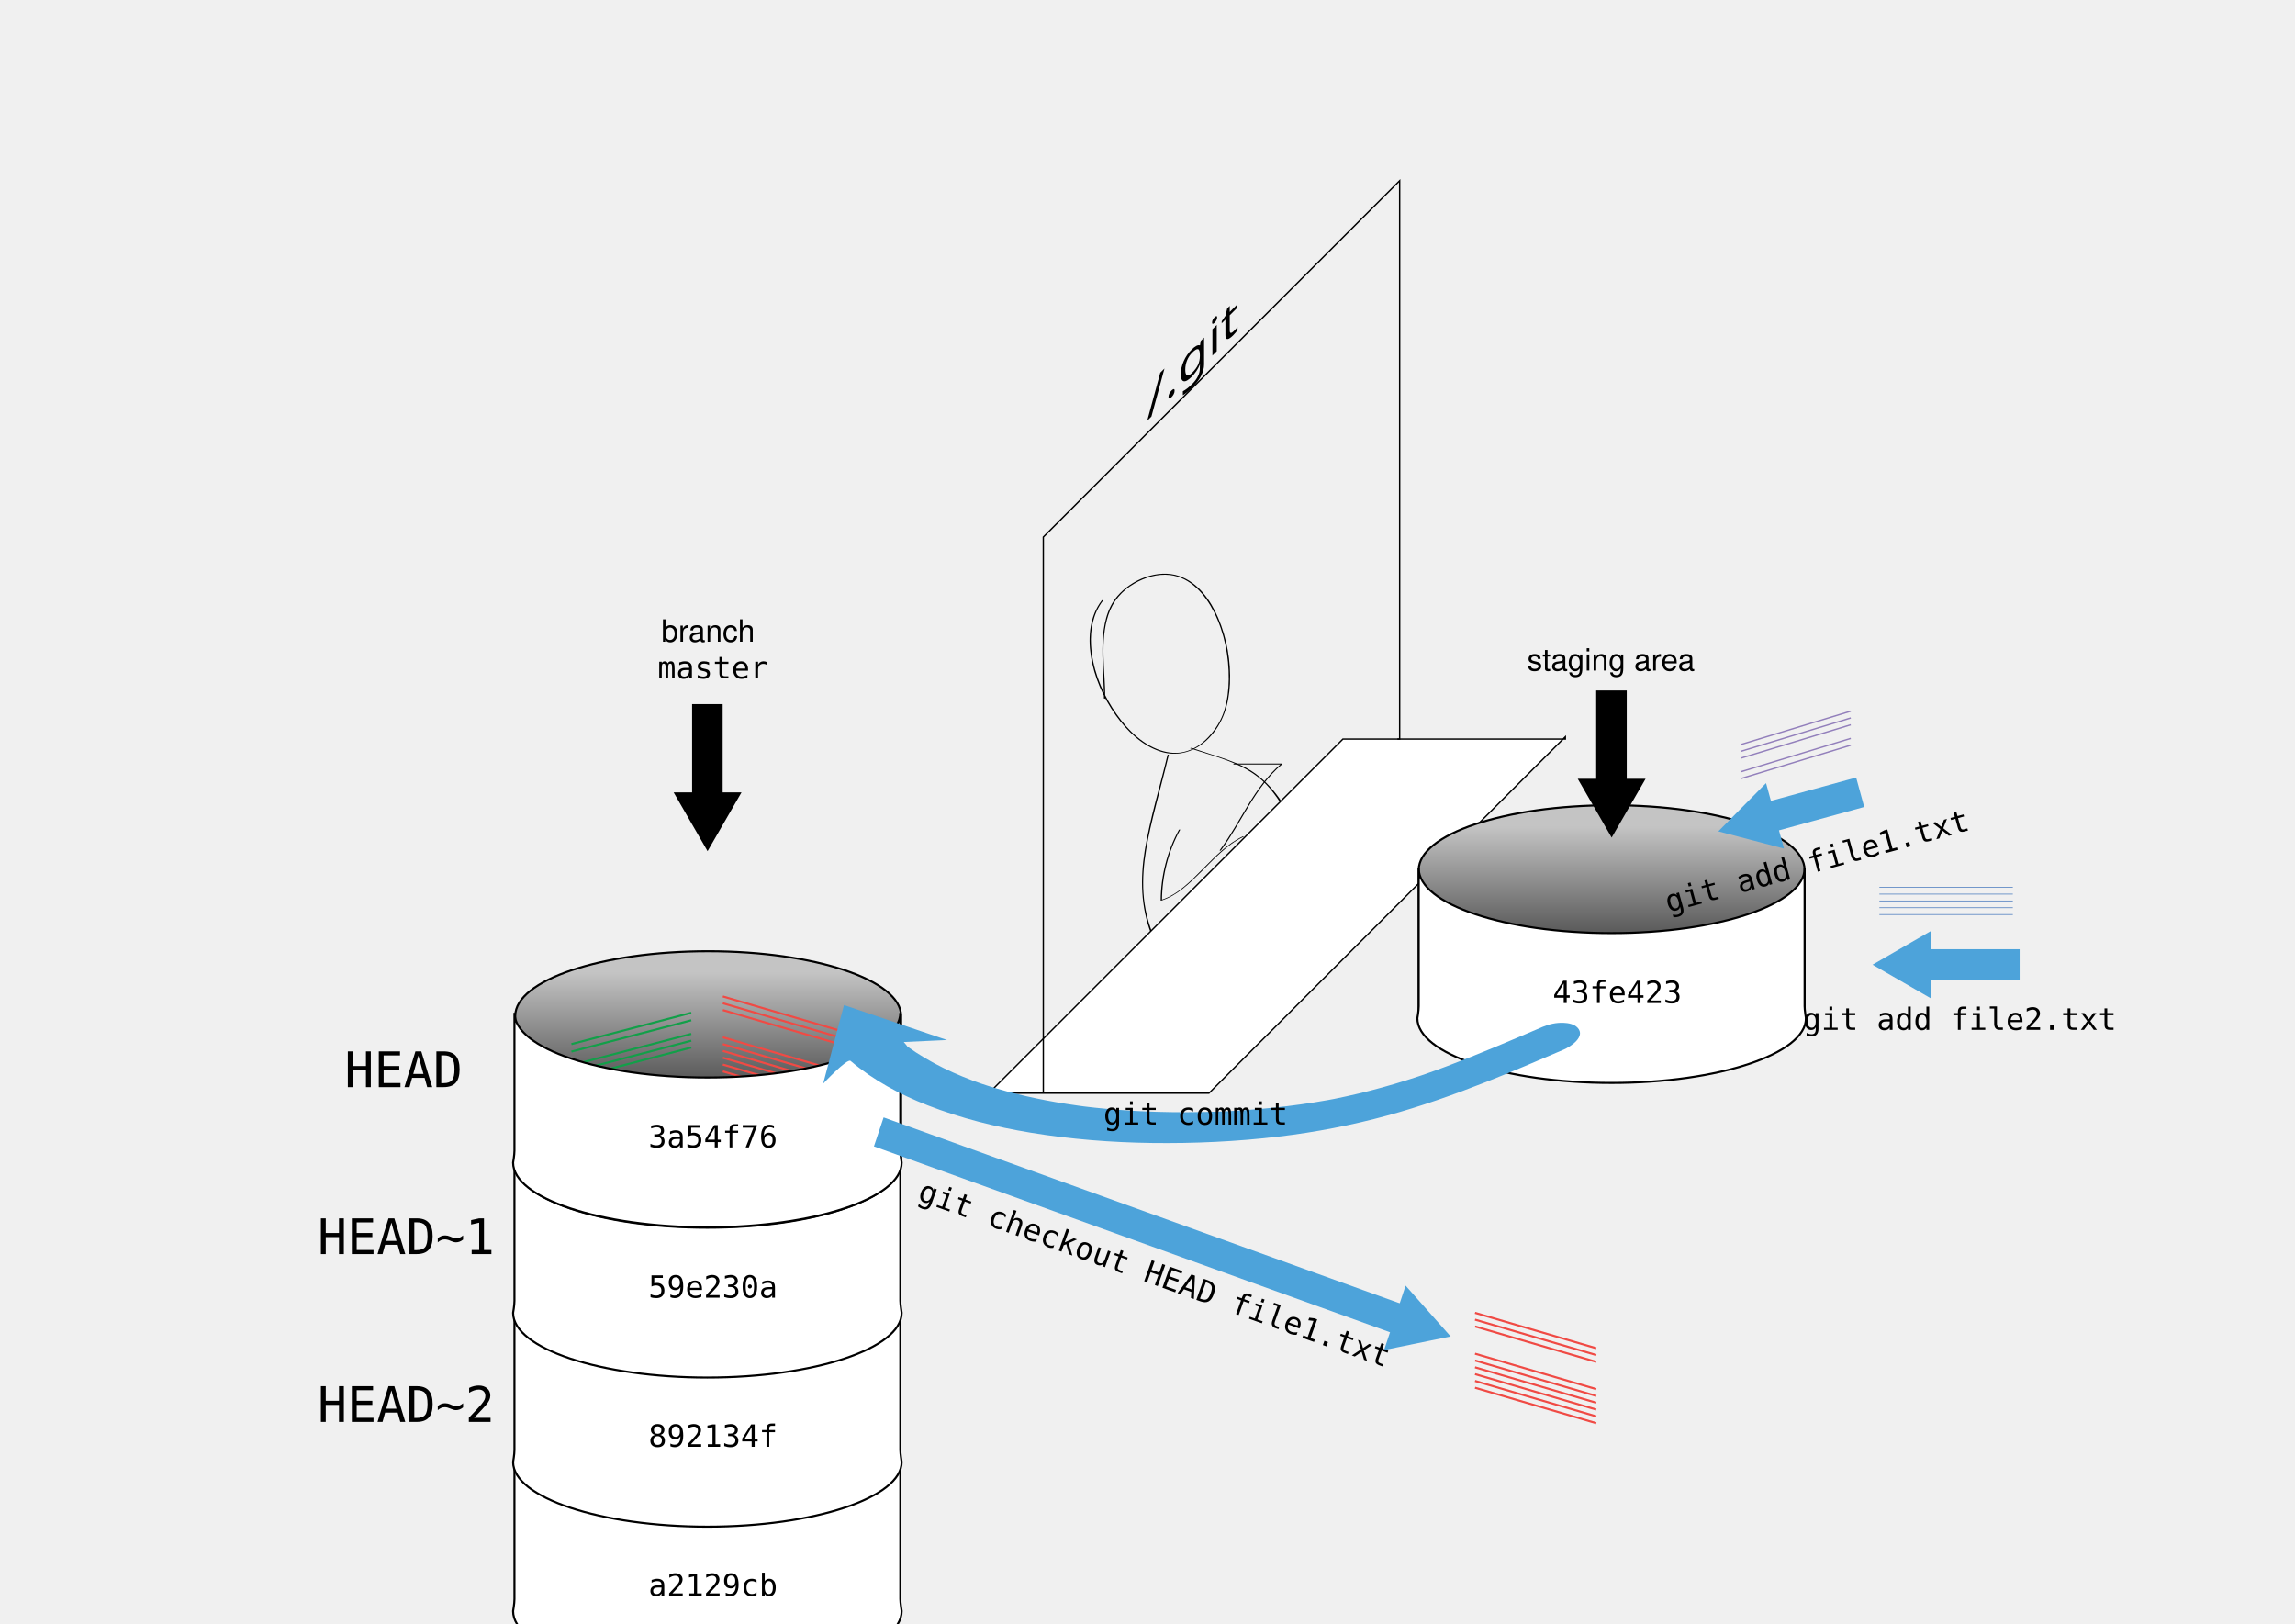
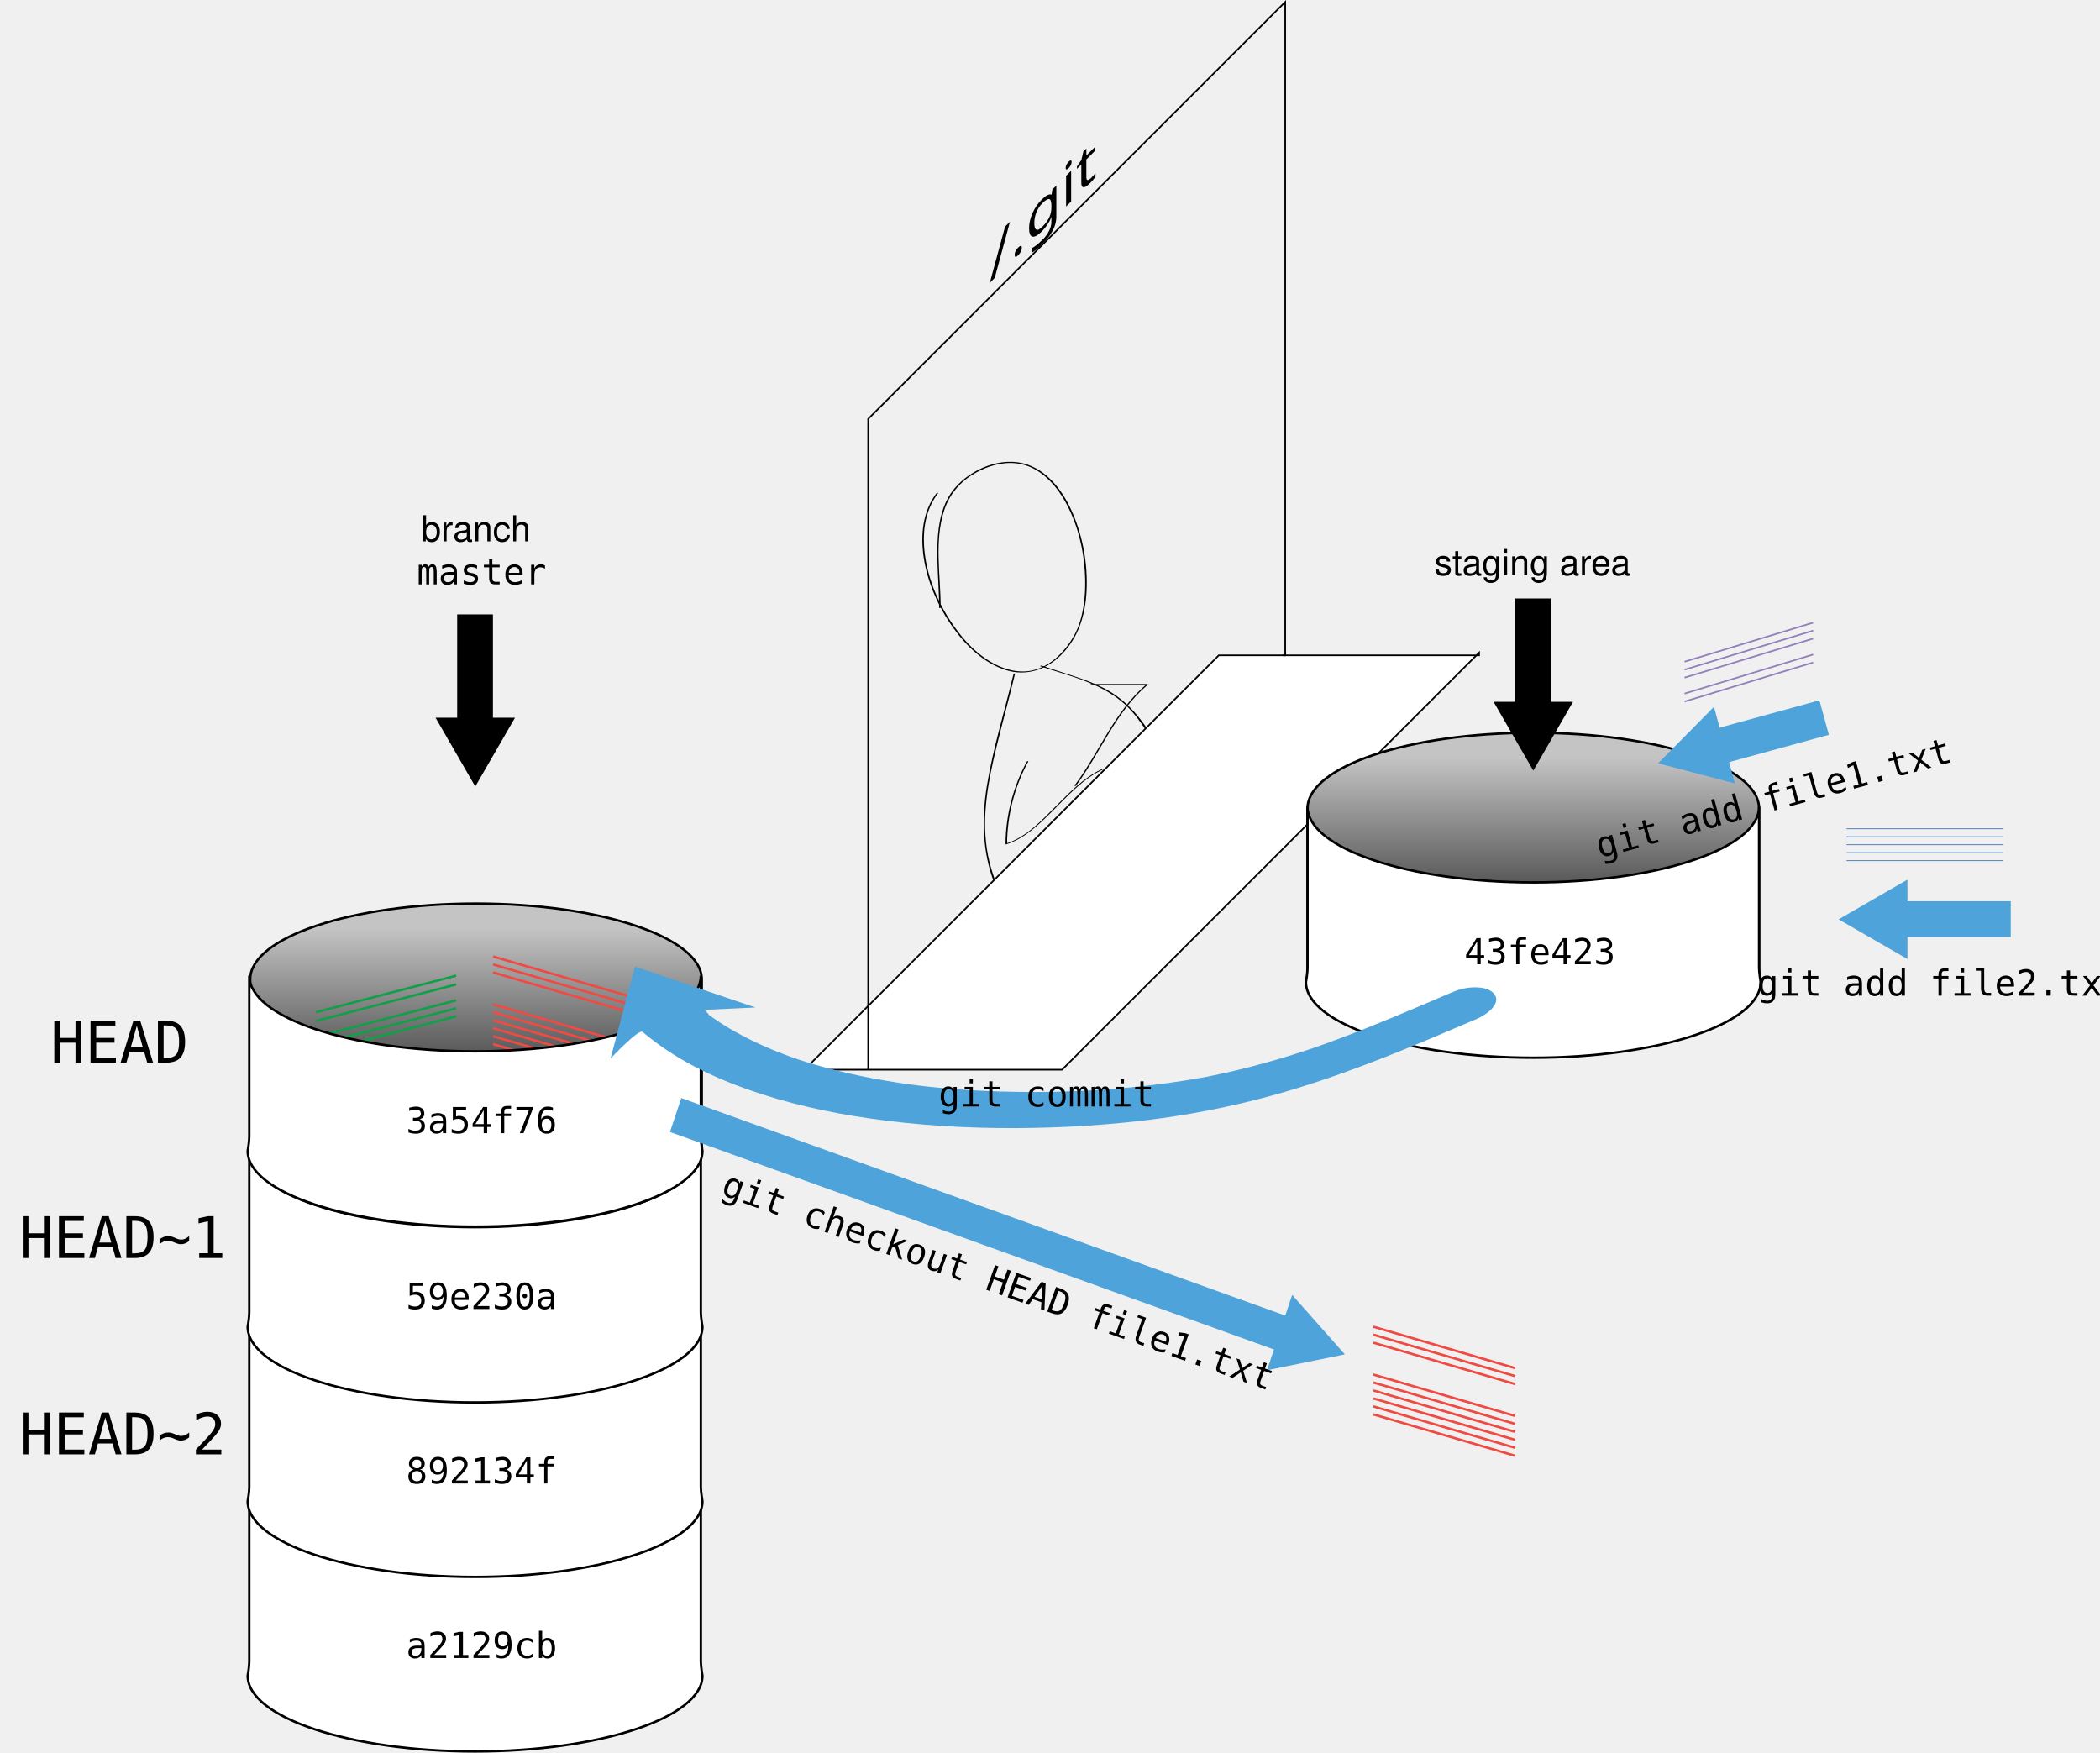
- <svg xmlns="http://www.w3.org/2000/svg" version="1.1" x="0px" y="0px" width="3370.39px" height="2383.939px" viewBox="0 0 3370.39 2383.939" enable-background="new 0 0 3370.39 2383.939" xml:space="preserve">
-   <g id="Layer_2">
-     <g>
-       <g>
-         <g>
-           <path d="M1623.162,1025.259c-0.068-40.184-8.343-83.315,4.544-122.34c6.533-19.782,20.001-35.506,37.983-45.857      c15.717-9.048,34.174-14.784,52.417-12.697c30.424,3.479,51.879,28.918,64.846,54.655c15.163,30.096,21.881,64.987,21.538,98.54      c-0.157,15.391-2.013,30.939-6.556,45.68c-4.516,14.658-12.619,27.519-22.983,38.775c-9.985,10.844-22.608,19.289-37.142,22.417      c-12.953,2.789-26.388,0.561-38.55-4.313c-28.092-11.258-49.952-35.874-65.798-60.883      c-17.348-27.38-29.346-59.449-31.216-91.976c-1.312-22.829,3.242-46.546,17.413-64.977c0.75-0.975-1.081-1.261-1.615-0.565      c-17.592,22.879-20.345,52.833-16.213,80.572c4.722,31.701,18.359,62.288,36.91,88.271      c16.368,22.926,38.597,44.569,66.021,53.226c25.771,8.137,51.068-0.288,69.773-19.082      c21.791-21.896,30.254-50.286,31.716-80.519c1.589-32.875-4.386-66.812-17.36-97.062      c-11.094-25.867-29.377-51.678-57.035-61.195c-31.602-10.874-70.137,5.112-90.97,29.554      c-15.839,18.583-20.543,43.388-21.643,67.099c-1.28,27.611,1.917,55.217,1.964,82.825      C1621.207,1026.419,1623.163,1026.122,1623.162,1025.259L1623.162,1025.259z" />
+ <svg xmlns="http://www.w3.org/2000/svg" version="1.1" x="0px" y="0px" width="251.031mm" height="209.519mm" viewBox="0 0 889.479 742.39" enable-background="new 0 0 3370.39 2383.939" xml:space="preserve" id="svg2">
+   <defs id="defs268" />
+   <g id="Layer_2" transform="matrix(0.3375237,0,0,0.3375237,-149.4194,-88.74133)">
+     <g id="g5">
+       <g id="g7">
+         <g id="g9">
+           <path d="m 1623.162,1025.259 c -0.068,-40.184 -8.343,-83.315 4.544,-122.34 6.533,-19.782 20.001,-35.506 37.983,-45.857 15.717,-9.048 34.174,-14.784 52.417,-12.697 30.424,3.479 51.879,28.918 64.846,54.655 15.163,30.096 21.881,64.987 21.538,98.54 -0.157,15.391 -2.013,30.939 -6.556,45.68 -4.516,14.658 -12.619,27.519 -22.983,38.775 -9.985,10.844 -22.608,19.289 -37.142,22.417 -12.953,2.789 -26.388,0.561 -38.55,-4.313 -28.092,-11.258 -49.952,-35.874 -65.798,-60.883 -17.348,-27.38 -29.346,-59.449 -31.216,-91.976 -1.312,-22.829 3.242,-46.546 17.413,-64.977 0.75,-0.975 -1.081,-1.261 -1.615,-0.565 -17.592,22.879 -20.345,52.833 -16.213,80.572 4.722,31.701 18.359,62.288 36.91,88.271 16.368,22.926 38.597,44.569 66.021,53.226 25.771,8.137 51.068,-0.288 69.773,-19.082 21.791,-21.896 30.254,-50.286 31.716,-80.519 1.589,-32.875 -4.386,-66.812 -17.36,-97.062 -11.094,-25.867 -29.377,-51.678 -57.035,-61.195 -31.602,-10.874 -70.137,5.112 -90.97,29.554 -15.839,18.583 -20.543,43.388 -21.643,67.099 -1.28,27.611 1.917,55.217 1.964,82.825 0,1.012 1.957,0.715 1.956,-0.148 l 0,0 z" id="path11" />
        </g>
      </g>
-       <g>
-         <g>
-           <path d="M1714.553,1108.793c-11.154,46.729-25.67,92.883-33.411,140.364c-6.683,40.993-5.781,82.477,9.152,121.639      c12.063,31.637,32.017,59.707,54.324,84.91c0.431,0.486,2.276-0.205,1.797-0.746c-32.23-36.414-58.148-78.601-65.385-127.365      c-6.325-42.618,2.11-85.729,12.132-127.084c7.449-30.739,15.975-61.205,23.318-91.971      C1716.646,1107.85,1714.704,1108.156,1714.553,1108.793L1714.553,1108.793z" />
+       <g id="g13">
+         <g id="g15">
+           <path d="m 1714.553,1108.793 c -11.154,46.729 -25.67,92.883 -33.411,140.364 -6.683,40.993 -5.781,82.477 9.152,121.639 12.063,31.637 32.017,59.707 54.324,84.91 0.431,0.486 2.276,-0.205 1.797,-0.746 -32.23,-36.414 -58.148,-78.601 -65.385,-127.365 -6.325,-42.618 2.11,-85.729 12.132,-127.084 7.449,-30.739 15.975,-61.205 23.318,-91.971 0.166,-0.69 -1.776,-0.384 -1.927,0.253 l 0,0 z" id="path17" />
        </g>
      </g>
-       <g>
-         <g>
-           <path d="M1748.064,1099.068c36.26,12.061,75.871,20.759,105.182,46.815c17.354,15.427,28.281,35.077,40.934,54.166      c16.538,24.953,32.345,50.591,43.781,78.342c6.244,15.156,10.852,30.978,13.256,47.2c0.07,0.472,2.016,0.047,1.932-0.518      c-4.355-29.384-16.176-56.796-30.503-82.609c-7.298-13.147-15.345-25.87-23.579-38.447      c-6.857-10.474-12.99-21.426-20.258-31.631c-11.113-15.605-24.229-29.461-40.438-39.818      c-14.873-9.504-31.625-15.615-48.279-21.179c-13.445-4.493-27.002-8.65-40.455-13.125      C1749.159,1098.106,1747.418,1098.854,1748.064,1099.068L1748.064,1099.068z" />
+       <g id="g19">
+         <g id="g21">
+           <path d="m 1748.064,1099.068 c 36.26,12.061 75.871,20.759 105.182,46.815 17.354,15.427 28.281,35.077 40.934,54.166 16.538,24.953 32.345,50.591 43.781,78.342 6.244,15.156 10.852,30.978 13.256,47.2 0.07,0.472 2.016,0.047 1.932,-0.518 -4.355,-29.384 -16.176,-56.796 -30.503,-82.609 -7.298,-13.147 -15.345,-25.87 -23.579,-38.447 -6.857,-10.474 -12.99,-21.426 -20.258,-31.631 -11.113,-15.605 -24.229,-29.461 -40.438,-39.818 -14.873,-9.504 -31.625,-15.615 -48.279,-21.179 -13.445,-4.493 -27.002,-8.65 -40.455,-13.125 -0.478,-0.158 -2.219,0.59 -1.573,0.804 l 0,0 z" id="path23" />
        </g>
      </g>
-       <g>
-         <g>
-           <path d="M1731.285,1218.653c-17.191,31.296-26.57,67.91-26.734,103.605c-0.002,0.395,0.912,0.269,1.092,0.211      c22.919-7.286,40.885-24.871,57.565-41.416c19.101-18.944,37.932-40.351,62.687-52.003c1.218-0.573,0.096-1.168-0.756-0.768      c-22.439,10.562-40.047,29.003-57.313,46.315c-18.083,18.132-37.333,38.952-62.435,46.932c0.364,0.07,0.729,0.141,1.092,0.211      c0.163-35.46,9.523-71.977,26.598-103.061C1733.517,1217.887,1731.582,1218.114,1731.285,1218.653L1731.285,1218.653z" />
+       <g id="g25">
+         <g id="g27">
+           <path d="m 1731.285,1218.653 c -17.191,31.296 -26.57,67.91 -26.734,103.605 0,0.395 0.912,0.269 1.092,0.211 22.919,-7.286 40.885,-24.871 57.565,-41.416 19.101,-18.944 37.932,-40.351 62.687,-52.003 1.218,-0.573 0.096,-1.168 -0.756,-0.768 -22.439,10.562 -40.047,29.003 -57.313,46.315 -18.083,18.132 -37.333,38.952 -62.435,46.932 0.364,0.07 0.729,0.141 1.092,0.211 0.163,-35.46 9.523,-71.977 26.598,-103.061 0.436,-0.792 -1.499,-0.565 -1.796,-0.026 l 0,0 z" id="path29" />
        </g>
      </g>
-       <g>
-         <g>
-           <path d="M1812.09,1122.679c23.334,0,46.666,0,70,0c-0.18-0.365-0.36-0.73-0.541-1.095      c-40.502,34.119-59.17,85.215-90.168,126.818c-0.73,0.979,1.1,1.207,1.605,0.529c30.88-41.443,49.496-92.538,89.83-126.516      c0.666-0.561,0.191-1.095-0.54-1.095c-23.333,0-46.667,0-70,0C1811.193,1121.321,1810.777,1122.679,1812.09,1122.679      L1812.09,1122.679z" />
+       <g id="g31">
+         <g id="g33">
+           <path d="m 1812.09,1122.679 c 23.334,0 46.666,0 70,0 -0.18,-0.365 -0.36,-0.73 -0.541,-1.095 -40.502,34.119 -59.17,85.215 -90.168,126.818 -0.73,0.979 1.1,1.207 1.605,0.529 30.88,-41.443 49.496,-92.538 89.83,-126.516 0.666,-0.561 0.191,-1.095 -0.54,-1.095 -23.333,0 -46.667,0 -70,0 -1.083,10e-4 -1.499,1.359 -0.186,1.359 l 0,0 z" id="path35" />
        </g>
      </g>
-       <g>
-         <g>
-           <path d="M1752.049,1459.19c40.664-3.974,75.095-32.554,103.293-59.895c31.378-30.425,57.887-65.211,87.613-97.146      c0.77-0.827-1.119-0.758-1.545-0.301c-28.065,30.15-53.297,62.779-82.399,91.998c-28.714,28.828-64.417,60.164-106.692,64.296      C1751.383,1458.234,1750.707,1459.322,1752.049,1459.19L1752.049,1459.19z" />
+       <g id="g37">
+         <g id="g39">
+           <path d="m 1752.049,1459.19 c 40.664,-3.974 75.095,-32.554 103.293,-59.895 31.378,-30.425 57.887,-65.211 87.613,-97.146 0.77,-0.827 -1.119,-0.758 -1.545,-0.301 -28.065,30.15 -53.297,62.779 -82.399,91.998 -28.714,28.828 -64.417,60.164 -106.692,64.296 -0.936,0.092 -1.612,1.18 -0.27,1.048 l 0,0 z" id="path41" />
        </g>
      </g>
    </g>
-     <polygon fill="#FFFFFF" stroke="#000000" stroke-width="2" stroke-miterlimit="10" points="1452.183,1605.333 1972.184,1085.333    2298.834,1085.333 2298.834,1081.983 1775.484,1605.333  " />
-     <polyline fill="none" stroke="#000000" stroke-width="2" stroke-miterlimit="10" points="1532.183,1605.333 1532.183,788.667    2055.516,265.333 2055.516,1085.333 2052.184,1085.333  " />
+     <polygon stroke-miterlimit="10" points="2298.834,1085.333 2298.834,1081.983 1775.484,1605.333 1452.183,1605.333 1972.184,1085.333 " id="polygon43" style="fill:#ffffff;stroke:#000000;stroke-width:2;stroke-miterlimit:10" />
+     <polyline stroke-miterlimit="10" points="1532.183,1605.333 1532.183,788.667    2055.516,265.333 2055.516,1085.333 2052.184,1085.333  " id="polyline45" style="fill:none;stroke:#000000;stroke-width:2;stroke-miterlimit:10" />
  </g>
-   <g id="Layer_3">
+   <g id="Layer_3" transform="matrix(0.3375237,0,0,0.3375237,-149.4194,-88.74133)">
    <g id="Layer_4">
      <linearGradient id="SVGID_1_" gradientUnits="userSpaceOnUse" x1="2366.85" y1="1182.5" x2="2366.85" y2="1495.303">
-         <stop offset="0.098" style="stop-color:#C4C4C4" />
-         <stop offset="0.533" style="stop-color:#686868" />
-         <stop offset="1" style="stop-color:#000000" />
+         <stop offset="0.098" style="stop-color:#C4C4C4" id="stop50" />
+         <stop offset="0.533" style="stop-color:#686868" id="stop52" />
+         <stop offset="1" style="stop-color:#000000" id="stop54" />
      </linearGradient>
-       <path fill="url(#SVGID_1_)" stroke="#000000" stroke-width="3" stroke-miterlimit="10" d="M2083.517,1489.47    c0-52.467,126.853-95,283.333-95s283.334,42.533,283.334,95v5.833c0,0,0-11.992,0-17.666s0-202.334,0-202.334v2.197    c0-52.467-126.854-95-283.334-95s-283.333,42.533-283.333,95v-2.197c0,0,0,195.426,0,202.27c0,6.845,0,17.73,0,17.73V1489.47z" />
+       <path stroke-miterlimit="10" d="m 2083.517,1489.47 c 0,-52.467 126.853,-95 283.333,-95 156.48,0 283.334,42.533 283.334,95 l 0,5.833 c 0,0 0,-11.992 0,-17.666 0,-5.674 0,-202.334 0,-202.334 l 0,2.197 c 0,-52.467 -126.854,-95 -283.334,-95 -156.48,0 -283.333,42.533 -283.333,95 l 0,-2.197 c 0,0 0,195.426 0,202.27 0,6.845 0,17.73 0,17.73 l 0,-5.833 z" id="path56" style="fill:url(#SVGID_1_);stroke:#000000;stroke-width:3;stroke-miterlimit:10" />
    </g>
    <linearGradient id="SVGID_2_" gradientUnits="userSpaceOnUse" x1="1040" y1="1396.901" x2="1040" y2="1709.704">
-       <stop offset="0.098" style="stop-color:#C4C4C4" />
-       <stop offset="0.533" style="stop-color:#686868" />
-       <stop offset="1" style="stop-color:#000000" />
+       <stop offset="0.098" style="stop-color:#C4C4C4" id="stop59" />
+       <stop offset="0.533" style="stop-color:#686868" id="stop61" />
+       <stop offset="1" style="stop-color:#000000" id="stop63" />
    </linearGradient>
-     <path fill="url(#SVGID_2_)" stroke="#000000" stroke-width="3" stroke-miterlimit="10" d="M756.667,1703.871   c0-52.467,126.853-95,283.333-95s283.334,42.533,283.334,95v5.833c0,0,0-11.992,0-17.666s0-202.334,0-202.334v2.197   c0-52.467-126.854-95-283.334-95s-283.333,42.533-283.333,95v-2.197c0,0,0,195.426,0,202.27c0,6.845,0,17.73,0,17.73V1703.871z" />
-     <g>
-       <line fill="none" stroke="#129F49" stroke-width="3" stroke-miterlimit="10" x1="839.183" y1="1533.303" x2="1015.183" y2="1487.303" />
-       <line fill="none" stroke="#129F49" stroke-width="3" stroke-miterlimit="10" x1="839.183" y1="1544.303" x2="1015.183" y2="1498.303" />
-       <line fill="none" stroke="#129F49" stroke-width="3" stroke-miterlimit="10" x1="839.183" y1="1564.303" x2="1015.183" y2="1518.303" />
-       <line fill="none" stroke="#129F49" stroke-width="3" stroke-miterlimit="10" x1="839.183" y1="1574.303" x2="1015.183" y2="1528.303" />
-       <line fill="none" stroke="#129F49" stroke-width="3" stroke-miterlimit="10" x1="839.183" y1="1584.303" x2="1015.183" y2="1538.303" />
+     <path stroke-miterlimit="10" d="m 756.667,1703.871 c 0,-52.467 126.853,-95 283.333,-95 156.48,0 283.334,42.533 283.334,95 l 0,5.833 c 0,0 0,-11.992 0,-17.666 0,-5.674 0,-202.334 0,-202.334 l 0,2.197 c 0,-52.467 -126.854,-95 -283.334,-95 -156.48,0 -283.333,42.533 -283.333,95 l 0,-2.197 c 0,0 0,195.426 0,202.27 0,6.845 0,17.73 0,17.73 l 0,-5.833 z" id="path65" style="fill:url(#SVGID_2_);stroke:#000000;stroke-width:3;stroke-miterlimit:10" />
+     <g id="g67">
+       <line stroke-miterlimit="10" x1="839.183" y1="1533.303" x2="1015.183" y2="1487.303" id="line69" style="fill:none;stroke:#129f49;stroke-width:3;stroke-miterlimit:10" />
+       <line stroke-miterlimit="10" x1="839.183" y1="1544.303" x2="1015.183" y2="1498.303" id="line71" style="fill:none;stroke:#129f49;stroke-width:3;stroke-miterlimit:10" />
+       <line stroke-miterlimit="10" x1="839.183" y1="1564.303" x2="1015.183" y2="1518.303" id="line73" style="fill:none;stroke:#129f49;stroke-width:3;stroke-miterlimit:10" />
+       <line stroke-miterlimit="10" x1="839.183" y1="1574.303" x2="1015.183" y2="1528.303" id="line75" style="fill:none;stroke:#129f49;stroke-width:3;stroke-miterlimit:10" />
+       <line stroke-miterlimit="10" x1="839.183" y1="1584.303" x2="1015.183" y2="1538.303" id="line77" style="fill:none;stroke:#129f49;stroke-width:3;stroke-miterlimit:10" />
    </g>
-     <g>
-       <line stroke="#F04A44" stroke-width="3" stroke-miterlimit="10" x1="1061.517" y1="1463.303" x2="1239.517" y2="1515.303" />
-       <line stroke="#F04A44" stroke-width="3" stroke-miterlimit="10" x1="1061.517" y1="1473.303" x2="1239.517" y2="1525.303" />
-       <line stroke="#F04A44" stroke-width="3" stroke-miterlimit="10" x1="1061.517" y1="1483.303" x2="1239.517" y2="1535.303" />
-       <line stroke="#F04A44" stroke-width="3" stroke-miterlimit="10" x1="1061.517" y1="1523.303" x2="1239.517" y2="1575.303" />
-       <line stroke="#F04A44" stroke-width="3" stroke-miterlimit="10" x1="1061.517" y1="1533.303" x2="1239.517" y2="1585.303" />
-       <line stroke="#F04A44" stroke-width="3" stroke-miterlimit="10" x1="1061.517" y1="1543.303" x2="1239.517" y2="1595.303" />
-       <line stroke="#F04A44" stroke-width="3" stroke-miterlimit="10" x1="1061.517" y1="1553.303" x2="1239.517" y2="1605.303" />
-       <line stroke="#F04A44" stroke-width="3" stroke-miterlimit="10" x1="1061.517" y1="1563.303" x2="1239.517" y2="1615.303" />
-       <line stroke="#F04A44" stroke-width="3" stroke-miterlimit="10" x1="1061.517" y1="1573.303" x2="1239.517" y2="1625.303" />
+     <g id="g79">
+       <line stroke-miterlimit="10" x1="1061.517" y1="1463.303" x2="1239.517" y2="1515.303" id="line81" style="stroke:#f04a44;stroke-width:3;stroke-miterlimit:10" />
+       <line stroke-miterlimit="10" x1="1061.517" y1="1473.303" x2="1239.517" y2="1525.303" id="line83" style="stroke:#f04a44;stroke-width:3;stroke-miterlimit:10" />
+       <line stroke-miterlimit="10" x1="1061.517" y1="1483.303" x2="1239.517" y2="1535.303" id="line85" style="stroke:#f04a44;stroke-width:3;stroke-miterlimit:10" />
+       <line stroke-miterlimit="10" x1="1061.517" y1="1523.303" x2="1239.517" y2="1575.303" id="line87" style="stroke:#f04a44;stroke-width:3;stroke-miterlimit:10" />
+       <line stroke-miterlimit="10" x1="1061.517" y1="1533.303" x2="1239.517" y2="1585.303" id="line89" style="stroke:#f04a44;stroke-width:3;stroke-miterlimit:10" />
+       <line stroke-miterlimit="10" x1="1061.517" y1="1543.303" x2="1239.517" y2="1595.303" id="line91" style="stroke:#f04a44;stroke-width:3;stroke-miterlimit:10" />
+       <line stroke-miterlimit="10" x1="1061.517" y1="1553.303" x2="1239.517" y2="1605.303" id="line93" style="stroke:#f04a44;stroke-width:3;stroke-miterlimit:10" />
+       <line stroke-miterlimit="10" x1="1061.517" y1="1563.303" x2="1239.517" y2="1615.303" id="line95" style="stroke:#f04a44;stroke-width:3;stroke-miterlimit:10" />
+       <line stroke-miterlimit="10" x1="1061.517" y1="1573.303" x2="1239.517" y2="1625.303" id="line97" style="stroke:#f04a44;stroke-width:3;stroke-miterlimit:10" />
    </g>
-     <g>
-       <line stroke="#F04A44" stroke-width="3" stroke-miterlimit="10" x1="2166.184" y1="1927.939" x2="2344.184" y2="1979.939" />
-       <line stroke="#F04A44" stroke-width="3" stroke-miterlimit="10" x1="2166.184" y1="1937.939" x2="2344.184" y2="1989.939" />
-       <line stroke="#F04A44" stroke-width="3" stroke-miterlimit="10" x1="2166.184" y1="1947.939" x2="2344.184" y2="1999.939" />
-       <line stroke="#F04A44" stroke-width="3" stroke-miterlimit="10" x1="2166.184" y1="1987.939" x2="2344.184" y2="2039.939" />
-       <line stroke="#F04A44" stroke-width="3" stroke-miterlimit="10" x1="2166.184" y1="1997.939" x2="2344.184" y2="2049.939" />
-       <line stroke="#F04A44" stroke-width="3" stroke-miterlimit="10" x1="2166.184" y1="2007.939" x2="2344.184" y2="2059.939" />
-       <line stroke="#F04A44" stroke-width="3" stroke-miterlimit="10" x1="2166.184" y1="2017.939" x2="2344.184" y2="2069.939" />
-       <line stroke="#F04A44" stroke-width="3" stroke-miterlimit="10" x1="2166.184" y1="2027.939" x2="2344.184" y2="2079.939" />
-       <line stroke="#F04A44" stroke-width="3" stroke-miterlimit="10" x1="2166.184" y1="2037.939" x2="2344.184" y2="2089.939" />
+     <g id="g99">
+       <line stroke-miterlimit="10" x1="2166.184" y1="1927.939" x2="2344.184" y2="1979.939" id="line101" style="stroke:#f04a44;stroke-width:3;stroke-miterlimit:10" />
+       <line stroke-miterlimit="10" x1="2166.184" y1="1937.939" x2="2344.184" y2="1989.939" id="line103" style="stroke:#f04a44;stroke-width:3;stroke-miterlimit:10" />
+       <line stroke-miterlimit="10" x1="2166.184" y1="1947.939" x2="2344.184" y2="1999.939" id="line105" style="stroke:#f04a44;stroke-width:3;stroke-miterlimit:10" />
+       <line stroke-miterlimit="10" x1="2166.184" y1="1987.939" x2="2344.184" y2="2039.939" id="line107" style="stroke:#f04a44;stroke-width:3;stroke-miterlimit:10" />
+       <line stroke-miterlimit="10" x1="2166.184" y1="1997.939" x2="2344.184" y2="2049.939" id="line109" style="stroke:#f04a44;stroke-width:3;stroke-miterlimit:10" />
+       <line stroke-miterlimit="10" x1="2166.184" y1="2007.939" x2="2344.184" y2="2059.939" id="line111" style="stroke:#f04a44;stroke-width:3;stroke-miterlimit:10" />
+       <line stroke-miterlimit="10" x1="2166.184" y1="2017.939" x2="2344.184" y2="2069.939" id="line113" style="stroke:#f04a44;stroke-width:3;stroke-miterlimit:10" />
+       <line stroke-miterlimit="10" x1="2166.184" y1="2027.939" x2="2344.184" y2="2079.939" id="line115" style="stroke:#f04a44;stroke-width:3;stroke-miterlimit:10" />
+       <line stroke-miterlimit="10" x1="2166.184" y1="2037.939" x2="2344.184" y2="2089.939" id="line117" style="stroke:#f04a44;stroke-width:3;stroke-miterlimit:10" />
    </g>
  </g>
-   <g id="Layer_1">
-     <g>
-       <path fill="#FFFFFF" stroke="#000000" stroke-width="3" stroke-miterlimit="10" d="M1322.183,2145.939c0,0,0,196.659,0,202.334    s2,17.666,2,17.666c0,52.468-128.853,95-285.333,95c-156.481,0-285.333-42.532-285.333-95c0,0,2-10.886,2-17.729    c0-6.845,0-202.271,0-202.271c0,52.468,126.853,95,283.333,95C1195.331,2240.939,1322.183,2198.407,1322.183,2145.939z" />
-       <rect x="927.183" y="2312.606" fill="none" width="223.333" height="53.333" />
-       <text transform="matrix(1 0 0 1 952.2554 2343.656)" font-family="'Consolas'" font-size="45">a2129cb</text>
+   <g id="Layer_1" transform="matrix(0.3375237,0,0,0.3375237,-149.4194,-88.74133)">
+     <g id="g120">
+       <path stroke-miterlimit="10" d="m 1322.183,2145.939 c 0,0 0,196.659 0,202.334 0,5.675 2,17.666 2,17.666 0,52.468 -128.853,95 -285.333,95 -156.481,0 -285.333,-42.532 -285.333,-95 0,0 2,-10.886 2,-17.729 0,-6.845 0,-202.271 0,-202.271 0,52.468 126.853,95 283.333,95 156.481,0 283.333,-42.532 283.333,-95 z" id="path122" style="fill:#ffffff;stroke:#000000;stroke-width:3;stroke-miterlimit:10" />
+       <rect x="927.183" y="2312.606" width="223.333" height="53.333" id="rect124" style="fill:none" />
+       <text transform="translate(952.2554,2343.656)" font-size="45" id="text126" style="font-size:45px;font-family:Consolas">a2129cb</text>
    </g>
-     <g>
-       <path fill="#FFFFFF" stroke="#000000" stroke-width="3" stroke-miterlimit="10" d="M1322.183,1926.939c0,0,0,196.659,0,202.334    s2,17.666,2,17.666c0,52.468-128.853,95-285.333,95c-156.481,0-285.333-42.532-285.333-95c0,0,2-10.886,2-17.729    c0-6.845,0-202.271,0-202.271c0,52.468,126.853,95,283.333,95C1195.331,2021.939,1322.183,1979.407,1322.183,1926.939z" />
-       <rect x="927.183" y="2093.606" fill="none" width="223.333" height="53.333" />
-       <text transform="matrix(1 0 0 1 952.2554 2124.656)" font-family="'Consolas'" font-size="45">892134f</text>
+     <g id="g128">
+       <path stroke-miterlimit="10" d="m 1322.183,1926.939 c 0,0 0,196.659 0,202.334 0,5.675 2,17.666 2,17.666 0,52.468 -128.853,95 -285.333,95 -156.481,0 -285.333,-42.532 -285.333,-95 0,0 2,-10.886 2,-17.729 0,-6.845 0,-202.271 0,-202.271 0,52.468 126.853,95 283.333,95 156.481,0 283.333,-42.532 283.333,-95 z" id="path130" style="fill:#ffffff;stroke:#000000;stroke-width:3;stroke-miterlimit:10" />
+       <rect x="927.183" y="2093.606" width="223.333" height="53.333" id="rect132" style="fill:none" />
+       <text transform="translate(952.2554,2124.656)" font-size="45" id="text134" style="font-size:45px;font-family:Consolas">892134f</text>
    </g>
-     <g>
-       <path fill="#FFFFFF" stroke="#000000" stroke-width="3" stroke-miterlimit="10" d="M1322.183,1707.939c0,0,0,196.659,0,202.334    s2,17.666,2,17.666c0,52.468-128.853,95-285.333,95c-156.481,0-285.333-42.532-285.333-95c0,0,2-10.886,2-17.729    c0-6.845,0-202.271,0-202.271c0,52.468,126.853,95,283.333,95C1195.331,1802.939,1322.183,1760.407,1322.183,1707.939z" />
-       <rect x="927.183" y="1874.606" fill="none" width="223.333" height="53.333" />
-       <text transform="matrix(1 0 0 1 952.2554 1905.656)" font-family="'Consolas'" font-size="45">59e230a</text>
+     <g id="g136">
+       <path stroke-miterlimit="10" d="m 1322.183,1707.939 c 0,0 0,196.659 0,202.334 0,5.675 2,17.666 2,17.666 0,52.468 -128.853,95 -285.333,95 -156.481,0 -285.333,-42.532 -285.333,-95 0,0 2,-10.886 2,-17.729 0,-6.845 0,-202.271 0,-202.271 0,52.468 126.853,95 283.333,95 156.481,0 283.333,-42.532 283.333,-95 z" id="path138" style="fill:#ffffff;stroke:#000000;stroke-width:3;stroke-miterlimit:10" />
+       <rect x="927.183" y="1874.606" width="223.333" height="53.333" id="rect140" style="fill:none" />
+       <text transform="translate(952.2554,1905.656)" font-size="45" id="text142" style="font-size:45px;font-family:Consolas">59e230a</text>
    </g>
-     <g>
-       <path fill="#FFFFFF" stroke="#000000" stroke-width="3" stroke-miterlimit="10" d="M1322.183,1487.303c0,0,0,196.659,0,202.334    s2,17.666,2,17.666c0,52.468-128.853,95-285.333,95c-156.481,0-285.333-42.532-285.333-95c0,0,2-10.886,2-17.729    c0-6.845,0-202.271,0-202.271c0,52.468,126.853,95,283.333,95C1195.331,1582.303,1322.183,1539.771,1322.183,1487.303z" />
-       <rect x="927.183" y="1653.97" fill="none" width="223.333" height="53.333" />
-       <text transform="matrix(1 0 0 1 952.2554 1685.02)" font-family="'Consolas'" font-size="45">3a54f76</text>
+     <g id="g144">
+       <path stroke-miterlimit="10" d="m 1322.183,1487.303 c 0,0 0,196.659 0,202.334 0,5.675 2,17.666 2,17.666 0,52.468 -128.853,95 -285.333,95 -156.481,0 -285.333,-42.532 -285.333,-95 0,0 2,-10.886 2,-17.729 0,-6.845 0,-202.271 0,-202.271 0,52.468 126.853,95 283.333,95 156.481,0 283.333,-42.532 283.333,-95 z" id="path146" style="fill:#ffffff;stroke:#000000;stroke-width:3;stroke-miterlimit:10" />
+       <rect x="927.183" y="1653.97" width="223.333" height="53.333" id="rect148" style="fill:none" />
+       <text transform="translate(952.2554,1685.02)" font-size="45" id="text150" style="font-size:45px;font-family:Consolas">3a54f76</text>
    </g>
-     <g>
-       <path fill="#FFFFFF" stroke="#000000" stroke-width="3" stroke-miterlimit="10" d="M2650.184,1275.303c0,0,0,196.66,0,202.334    s2,17.666,2,17.666c0,52.468-128.854,95-285.334,95s-285.333-42.532-285.333-95c0,0,2-10.886,2-17.73c0-6.844,0-202.27,0-202.27    c0,52.467,126.853,95,283.333,95S2650.184,1327.77,2650.184,1275.303z" />
-       <rect x="2255.184" y="1441.97" fill="none" width="223.333" height="53.333" />
-       <text transform="matrix(1 0 0 1 2280.256 1473.02)" font-family="'Consolas'" font-size="45">43fe423</text>
+     <g id="g152">
+       <path stroke-miterlimit="10" d="m 2650.184,1275.303 c 0,0 0,196.66 0,202.334 0,5.674 2,17.666 2,17.666 0,52.468 -128.854,95 -285.334,95 -156.48,0 -285.333,-42.532 -285.333,-95 0,0 2,-10.886 2,-17.73 0,-6.844 0,-202.27 0,-202.27 0,52.467 126.853,95 283.333,95 156.48,0 283.334,-42.533 283.334,-95 z" id="path154" style="fill:#ffffff;stroke:#000000;stroke-width:3;stroke-miterlimit:10" />
+       <rect x="2255.184" y="1441.97" width="223.333" height="53.333" id="rect156" style="fill:none" />
+       <text transform="translate(2280.256,1473.02)" font-size="45" id="text158" style="font-size:45px;font-family:Consolas">43fe423</text>
    </g>
-     <g>
-       <rect x="1016.412" y="1033.97" width="44.876" height="144.237" />
-       <g>
-         <polygon points="989.27,1163.617 1039.123,1249.97 1088.986,1163.617    " />
+     <g id="g160">
+       <rect x="1016.412" y="1033.97" width="44.876" height="144.237" id="rect162" />
+       <g id="g164">
+         <polygon points="1088.986,1163.617 989.27,1163.617 1039.123,1249.97 " id="polygon166" />
      </g>
    </g>
-     <g>
-       <rect x="2344.135" y="1014" width="44.875" height="144.237" />
-       <g>
-         <polygon points="2316.992,1143.647 2366.846,1230 2416.709,1143.647    " />
+     <g id="g168">
+       <rect x="2344.135" y="1014" width="44.875" height="144.237" id="rect170" />
+       <g id="g172">
+         <polygon points="2416.709,1143.647 2316.992,1143.647 2366.846,1230 " id="polygon174" />
      </g>
    </g>
-     <g>
-       <rect x="2821.763" y="1393.951" fill="#4DA3DA" width="144.237" height="44.875" />
-       <g>
-         <polygon fill="#4DA3DA" points="2836.353,1366.809 2750,1416.662 2836.353,1466.525    " />
+     <g id="g176">
+       <rect x="2821.763" y="1393.951" width="144.237" height="44.875" id="rect178" style="fill:#4da3da" />
+       <g id="g180">
+         <polygon points="2836.353,1466.525 2836.353,1366.809 2750,1416.662 " id="polygon182" style="fill:#4da3da" />
      </g>
    </g>
-     <rect x="820" y="909.97" fill="none" width="440" height="180" />
-     <text transform="matrix(1 0 0 1 971.2036 942.3242)">
-       <tspan x="0" y="0" font-family="'Helvetica'" font-size="45">branch</tspan>
-       <tspan x="-5.427" y="54" font-family="'Consolas'" font-size="45">master</tspan>
+     <rect x="820" y="909.97" width="440" height="180" id="rect184" style="fill:none" />
+     <text transform="translate(971.2036,942.3242)" id="text186">
+       <tspan x="0" y="0" font-size="45" id="tspan188" style="font-size:45px;font-family:Helvetica">branch</tspan>
+       <tspan x="-5.427" y="54" font-size="45" id="tspan190" style="font-size:45px;font-family:Consolas">master</tspan>
    </text>
-     <rect x="2146.572" y="952.333" fill="none" width="440" height="64" />
-     <text transform="matrix(1 0 0 1 2242.734 984.6875)" font-family="'Helvetica'" font-size="45">staging area</text>
-     <rect x="2638" y="1481.333" fill="none" width="440" height="64" />
-     <text transform="matrix(1 0 0 1 2647.699 1512.383)" font-family="'Consolas'" font-size="45">git add file2.txt</text>
-     <g>
-       <rect x="2639.726" y="1110.476" transform="matrix(0.2643 0.9644 -0.9644 0.2643 3099.163 -1697.453)" fill="#4DA3DA" width="44.875" height="144.237" />
-       <g>
-         <polygon fill="#4DA3DA" points="2593.576,1149.98 2523.469,1220.883 2619.929,1246.152    " />
+     <rect x="2146.572" y="952.333" width="440" height="64" id="rect192" style="fill:none" />
+     <text transform="translate(2242.734,984.6875)" font-size="45" id="text194" style="font-size:45px;font-family:Helvetica">staging area</text>
+     <rect x="2638" y="1481.333" width="440" height="64" id="rect196" style="fill:none" />
+     <text transform="translate(2647.699,1512.383)" font-size="45" id="text198" style="font-size:45px;font-family:Consolas">git add file2.txt</text>
+     <g id="g200">
+       <rect x="2639.726" y="1110.476" transform="matrix(0.2643,0.9644,-0.9644,0.2643,3099.163,-1697.453)" width="44.875" height="144.237" id="rect202" style="fill:#4da3da" />
+       <g id="g204">
+         <polygon points="2619.929,1246.152 2593.576,1149.98 2523.469,1220.883 " id="polygon206" style="fill:#4da3da" />
      </g>
    </g>
-     <g>
-       <polygon fill="#4DA3DA" points="2069.321,1918.87 2055.104,1961.434 1283.441,1683.494 1297.657,1640.932   " />
-       <g>
-         <polygon fill="#4DA3DA" points="2032.668,1982.556 2130.366,1962.627 2064.259,1887.976    " />
+     <g id="g208">
+       <polygon points="1297.657,1640.932 2069.321,1918.87 2055.104,1961.434 1283.441,1683.494 " id="polygon210" style="fill:#4da3da" />
+       <g id="g212">
+         <polygon points="2064.259,1887.976 2032.668,1982.556 2130.366,1962.627 " id="polygon214" style="fill:#4da3da" />
      </g>
    </g>
-     <rect x="2433.176" y="1253.576" transform="matrix(0.9644 -0.2643 0.2643 0.9644 -245.417 746.868)" fill="none" width="440" height="64" />
-     <text transform="matrix(0.9645 -0.2643 0.2643 0.9645 2450.094 1340.273)" font-family="'Consolas'" font-size="45">git add file1.txt</text>
-     <rect x="1267.055" y="1843.297" transform="matrix(0.9416 0.3367 -0.3367 0.9416 728.3479 -449.4448)" fill="none" width="785.975" height="64" />
-     <text transform="matrix(0.9416 0.3367 -0.3367 0.9416 1345.892 1761.901)" font-family="'Consolas'" font-size="45">git checkout HEAD file1.txt</text>
-     <polygon fill="none" points="1920,444 1646,718 1646,607 1920,333  " />
-     <text transform="matrix(1 -1 0 1 1684.073 618.606)" font-family="'Consolas-Bold'" font-size="72">/.git</text>
-     <line fill="#4779BD" stroke="#4779BD" stroke-miterlimit="10" x1="2760" y1="1303" x2="2956" y2="1303" />
-     <line fill="#4779BD" stroke="#4779BD" stroke-miterlimit="10" x1="2760" y1="1313" x2="2956" y2="1313" />
-     <line fill="#4779BD" stroke="#4779BD" stroke-miterlimit="10" x1="2760" y1="1323" x2="2956" y2="1323" />
-     <line fill="#4779BD" stroke="#4779BD" stroke-miterlimit="10" x1="2760" y1="1333" x2="2956" y2="1333" />
-     <line fill="#4779BD" stroke="#4779BD" stroke-miterlimit="10" x1="2760" y1="1343" x2="2956" y2="1343" />
-     <rect x="442.693" y="1546.775" fill="none" width="285.029" height="96.01" />
-     <text transform="matrix(1 0 0 1 506.0361 1596.455)" font-family="'Consolas'" font-size="72">HEAD</text>
-     <rect x="442.693" y="1791.966" fill="none" width="285.029" height="96.01" />
-     <text transform="matrix(1 0 0 1 466.4502 1841.645)" font-family="'Consolas'" font-size="72">HEAD~1</text>
-     <rect x="442.693" y="2038.435" fill="none" width="285.029" height="96.01" />
-     <text transform="matrix(1 0 0 1 466.4502 2088.113)" font-family="'Consolas'" font-size="72">HEAD~2</text>
-     <path fill="#4DA3DA" d="M2265.568,1507.944c-46.795,20.054-93.624,40.091-141.278,58.034c-11.216,4.223-22.482,8.307-33.798,12.254   c-0.45,0.157-0.9,0.313-1.352,0.471c-3.809,1.318-1.801,0.627,6.021-2.072c-1.352,0.465-2.705,0.925-4.059,1.386   c-2.705,0.92-5.415,1.827-8.127,2.729c-5.875,1.954-11.768,3.852-17.672,5.712c-22.976,7.239-46.198,13.686-69.619,19.316   c-12.086,2.905-24.232,5.556-36.419,8.004c-1.488,0.299-2.978,0.591-4.468,0.883c2.491-0.484,4.982-0.968,7.474-1.452   c-1,0.192-2,0.383-3.001,0.572c-3.02,0.573-6.043,1.126-9.068,1.671c-6.652,1.2-13.32,2.318-19.996,3.387   c-27.259,4.362-54.693,7.574-82.194,9.938c-14.938,1.283-29.9,2.271-44.872,3.055c-1.859,0.098-3.719,0.188-5.578,0.278   c-7.291,0.354,9.593-0.418,2.268-0.1c-3.699,0.161-7.4,0.301-11.101,0.434c-7.971,0.286-15.944,0.491-23.918,0.645   c-29.966,0.575-59.952,0.147-89.889-1.29c-22.423-1.077-44.814-2.804-67.138-5.167c-5.019-0.531-10.033-1.109-15.044-1.712   c11.839,1.423,1.375,0.152-1.263-0.191c-2.737-0.355-5.473-0.729-8.208-1.106c-10.766-1.488-21.504-3.179-32.214-5.031   c-38.884-6.726-77.399-16.015-114.737-28.843c2.378,0.82,4.757,1.642,7.135,2.463c-39.315-13.613-77.597-31.241-111.383-55.739   c1.729,1.259-4.814-6.226-4.814-6.226l63.512-2.947l-151.302-51.351l-30.607,115.455c0,0,35.258-37.649,40.269-33.417   c33.571,28.36,72.446,49.348,113.273,65.226c48.747,18.958,99.655,31.693,151.212,40.15c58.781,9.643,118.382,14.318,177.92,15.132   c62.347,0.852,125.025-2.097,186.949-9.467c53.632-6.384,106.95-16.67,159.059-30.888c49.227-13.432,97.458-30.566,144.912-49.257   c38.333-15.097,76.212-31.321,114.076-47.548c9.77-4.187,32.539-18.858,20.339-32.038c-5.139-5.552-13.868-7.046-20.985-7.295   C2285.572,1501.64,2275.025,1503.892,2265.568,1507.944L2265.568,1507.944z" />
-     <line fill="#FFFFFF" stroke="#927FBB" stroke-width="2" stroke-miterlimit="10" x1="2556.666" y1="1093.333" x2="2718" y2="1044.333" />
-     <line fill="#FFFFFF" stroke="#927FBB" stroke-width="2" stroke-miterlimit="10" x1="2556.666" y1="1103.333" x2="2718" y2="1054.333" />
-     <line fill="#FFFFFF" stroke="#927FBB" stroke-width="2" stroke-miterlimit="10" x1="2556.666" y1="1113.333" x2="2718" y2="1064.333" />
-     <line fill="#FFFFFF" stroke="#927FBB" stroke-width="2" stroke-miterlimit="10" x1="2556.666" y1="1133.333" x2="2718" y2="1084.333" />
-     <line fill="#FFFFFF" stroke="#927FBB" stroke-width="2" stroke-miterlimit="10" x1="2556.666" y1="1143.333" x2="2718" y2="1094.333" />
-     <rect x="1524.181" y="1620.44" fill="none" width="440" height="64" />
-     <text transform="matrix(1 0 0 1 1620.475 1651.49)" font-family="'Consolas'" font-size="45">git commit</text>
+     <rect x="2433.176" y="1253.576" transform="matrix(0.9644,-0.2643,0.2643,0.9644,-245.417,746.868)" width="440" height="64" id="rect216" style="fill:none" />
+     <text transform="matrix(0.9645,-0.2643,0.2643,0.9645,2450.094,1340.273)" font-size="45" id="text218" style="font-size:45px;font-family:Consolas">git add file1.txt</text>
+     <rect x="1267.055" y="1843.297" transform="matrix(0.9416,0.3367,-0.3367,0.9416,728.3479,-449.4448)" width="785.975" height="64" id="rect220" style="fill:none" />
+     <text transform="matrix(0.9416,0.3367,-0.3367,0.9416,1345.892,1761.901)" font-size="45" id="text222" style="font-size:45px;font-family:Consolas">git checkout HEAD file1.txt</text>
+     <polygon points="1920,333 1920,444 1646,718 1646,607 " id="polygon224" style="fill:none" />
+     <text transform="matrix(1,-1,0,1,1684.073,618.606)" font-size="72" id="text226" style="font-size:72px;font-family:Consolas-Bold">/.git</text>
+     <line stroke-miterlimit="10" x1="2760" y1="1303" x2="2956" y2="1303" id="line228" style="fill:#4779bd;stroke:#4779bd;stroke-miterlimit:10" />
+     <line stroke-miterlimit="10" x1="2760" y1="1313" x2="2956" y2="1313" id="line230" style="fill:#4779bd;stroke:#4779bd;stroke-miterlimit:10" />
+     <line stroke-miterlimit="10" x1="2760" y1="1323" x2="2956" y2="1323" id="line232" style="fill:#4779bd;stroke:#4779bd;stroke-miterlimit:10" />
+     <line stroke-miterlimit="10" x1="2760" y1="1333" x2="2956" y2="1333" id="line234" style="fill:#4779bd;stroke:#4779bd;stroke-miterlimit:10" />
+     <line stroke-miterlimit="10" x1="2760" y1="1343" x2="2956" y2="1343" id="line236" style="fill:#4779bd;stroke:#4779bd;stroke-miterlimit:10" />
+     <rect x="442.693" y="1546.775" width="285.029" height="96.01" id="rect238" style="fill:none" />
+     <text transform="translate(506.0361,1596.455)" font-size="72" id="text240" style="font-size:72px;font-family:Consolas">HEAD</text>
+     <rect x="442.693" y="1791.966" width="285.029" height="96.01" id="rect242" style="fill:none" />
+     <text transform="translate(466.4502,1841.645)" font-size="72" id="text244" style="font-size:72px;font-family:Consolas">HEAD~1</text>
+     <rect x="442.693" y="2038.435" width="285.029" height="96.01" id="rect246" style="fill:none" />
+     <text transform="translate(466.4502,2088.113)" font-size="72" id="text248" style="font-size:72px;font-family:Consolas">HEAD~2</text>
+     <path d="m 2265.568,1507.944 c -46.795,20.054 -93.624,40.091 -141.278,58.034 -11.216,4.223 -22.482,8.307 -33.798,12.254 -0.45,0.157 -0.9,0.313 -1.352,0.471 -3.809,1.318 -1.801,0.627 6.021,-2.072 -1.352,0.465 -2.705,0.925 -4.059,1.386 -2.705,0.92 -5.415,1.827 -8.127,2.729 -5.875,1.954 -11.768,3.852 -17.672,5.712 -22.976,7.239 -46.198,13.686 -69.619,19.316 -12.086,2.905 -24.232,5.556 -36.419,8.004 -1.488,0.299 -2.978,0.591 -4.468,0.883 2.491,-0.484 4.982,-0.968 7.474,-1.452 -1,0.192 -2,0.383 -3.001,0.572 -3.02,0.573 -6.043,1.126 -9.068,1.671 -6.652,1.2 -13.32,2.318 -19.996,3.387 -27.259,4.362 -54.693,7.574 -82.194,9.938 -14.938,1.283 -29.9,2.271 -44.872,3.055 -1.859,0.098 -3.719,0.188 -5.578,0.278 -7.291,0.354 9.593,-0.418 2.268,-0.1 -3.699,0.161 -7.4,0.301 -11.101,0.434 -7.971,0.286 -15.944,0.491 -23.918,0.645 -29.966,0.575 -59.952,0.147 -89.889,-1.29 -22.423,-1.077 -44.814,-2.804 -67.138,-5.167 -5.019,-0.531 -10.033,-1.109 -15.044,-1.712 11.839,1.423 1.375,0.152 -1.263,-0.191 -2.737,-0.355 -5.473,-0.729 -8.208,-1.106 -10.766,-1.488 -21.504,-3.179 -32.214,-5.031 -38.884,-6.726 -77.399,-16.015 -114.737,-28.843 2.378,0.82 4.757,1.642 7.135,2.463 -39.315,-13.613 -77.597,-31.241 -111.383,-55.739 1.729,1.259 -4.814,-6.226 -4.814,-6.226 l 63.512,-2.947 -151.302,-51.351 -30.607,115.455 c 0,0 35.258,-37.649 40.269,-33.417 33.571,28.36 72.446,49.348 113.273,65.226 48.747,18.958 99.655,31.693 151.212,40.15 58.781,9.643 118.382,14.318 177.92,15.132 62.347,0.852 125.025,-2.097 186.949,-9.467 53.632,-6.384 106.95,-16.67 159.059,-30.888 49.227,-13.432 97.458,-30.566 144.912,-49.257 38.333,-15.097 76.212,-31.321 114.076,-47.548 9.77,-4.187 32.539,-18.858 20.339,-32.038 -5.139,-5.552 -13.868,-7.046 -20.985,-7.295 -10.311,-0.362 -20.858,1.89 -30.315,5.942 l 0,0 z" id="path250" style="fill:#4da3da" />
+     <line stroke-miterlimit="10" x1="2556.666" y1="1093.333" x2="2718" y2="1044.333" id="line252" style="fill:#ffffff;stroke:#927fbb;stroke-width:2;stroke-miterlimit:10" />
+     <line stroke-miterlimit="10" x1="2556.666" y1="1103.333" x2="2718" y2="1054.333" id="line254" style="fill:#ffffff;stroke:#927fbb;stroke-width:2;stroke-miterlimit:10" />
+     <line stroke-miterlimit="10" x1="2556.666" y1="1113.333" x2="2718" y2="1064.333" id="line256" style="fill:#ffffff;stroke:#927fbb;stroke-width:2;stroke-miterlimit:10" />
+     <line stroke-miterlimit="10" x1="2556.666" y1="1133.333" x2="2718" y2="1084.333" id="line258" style="fill:#ffffff;stroke:#927fbb;stroke-width:2;stroke-miterlimit:10" />
+     <line stroke-miterlimit="10" x1="2556.666" y1="1143.333" x2="2718" y2="1094.333" id="line260" style="fill:#ffffff;stroke:#927fbb;stroke-width:2;stroke-miterlimit:10" />
+     <rect x="1524.181" y="1620.44" width="440" height="64" id="rect262" style="fill:none" />
+     <text transform="translate(1620.475,1651.49)" font-size="45" id="text264" style="font-size:45px;font-family:Consolas">git commit</text>
  </g>
</svg>
